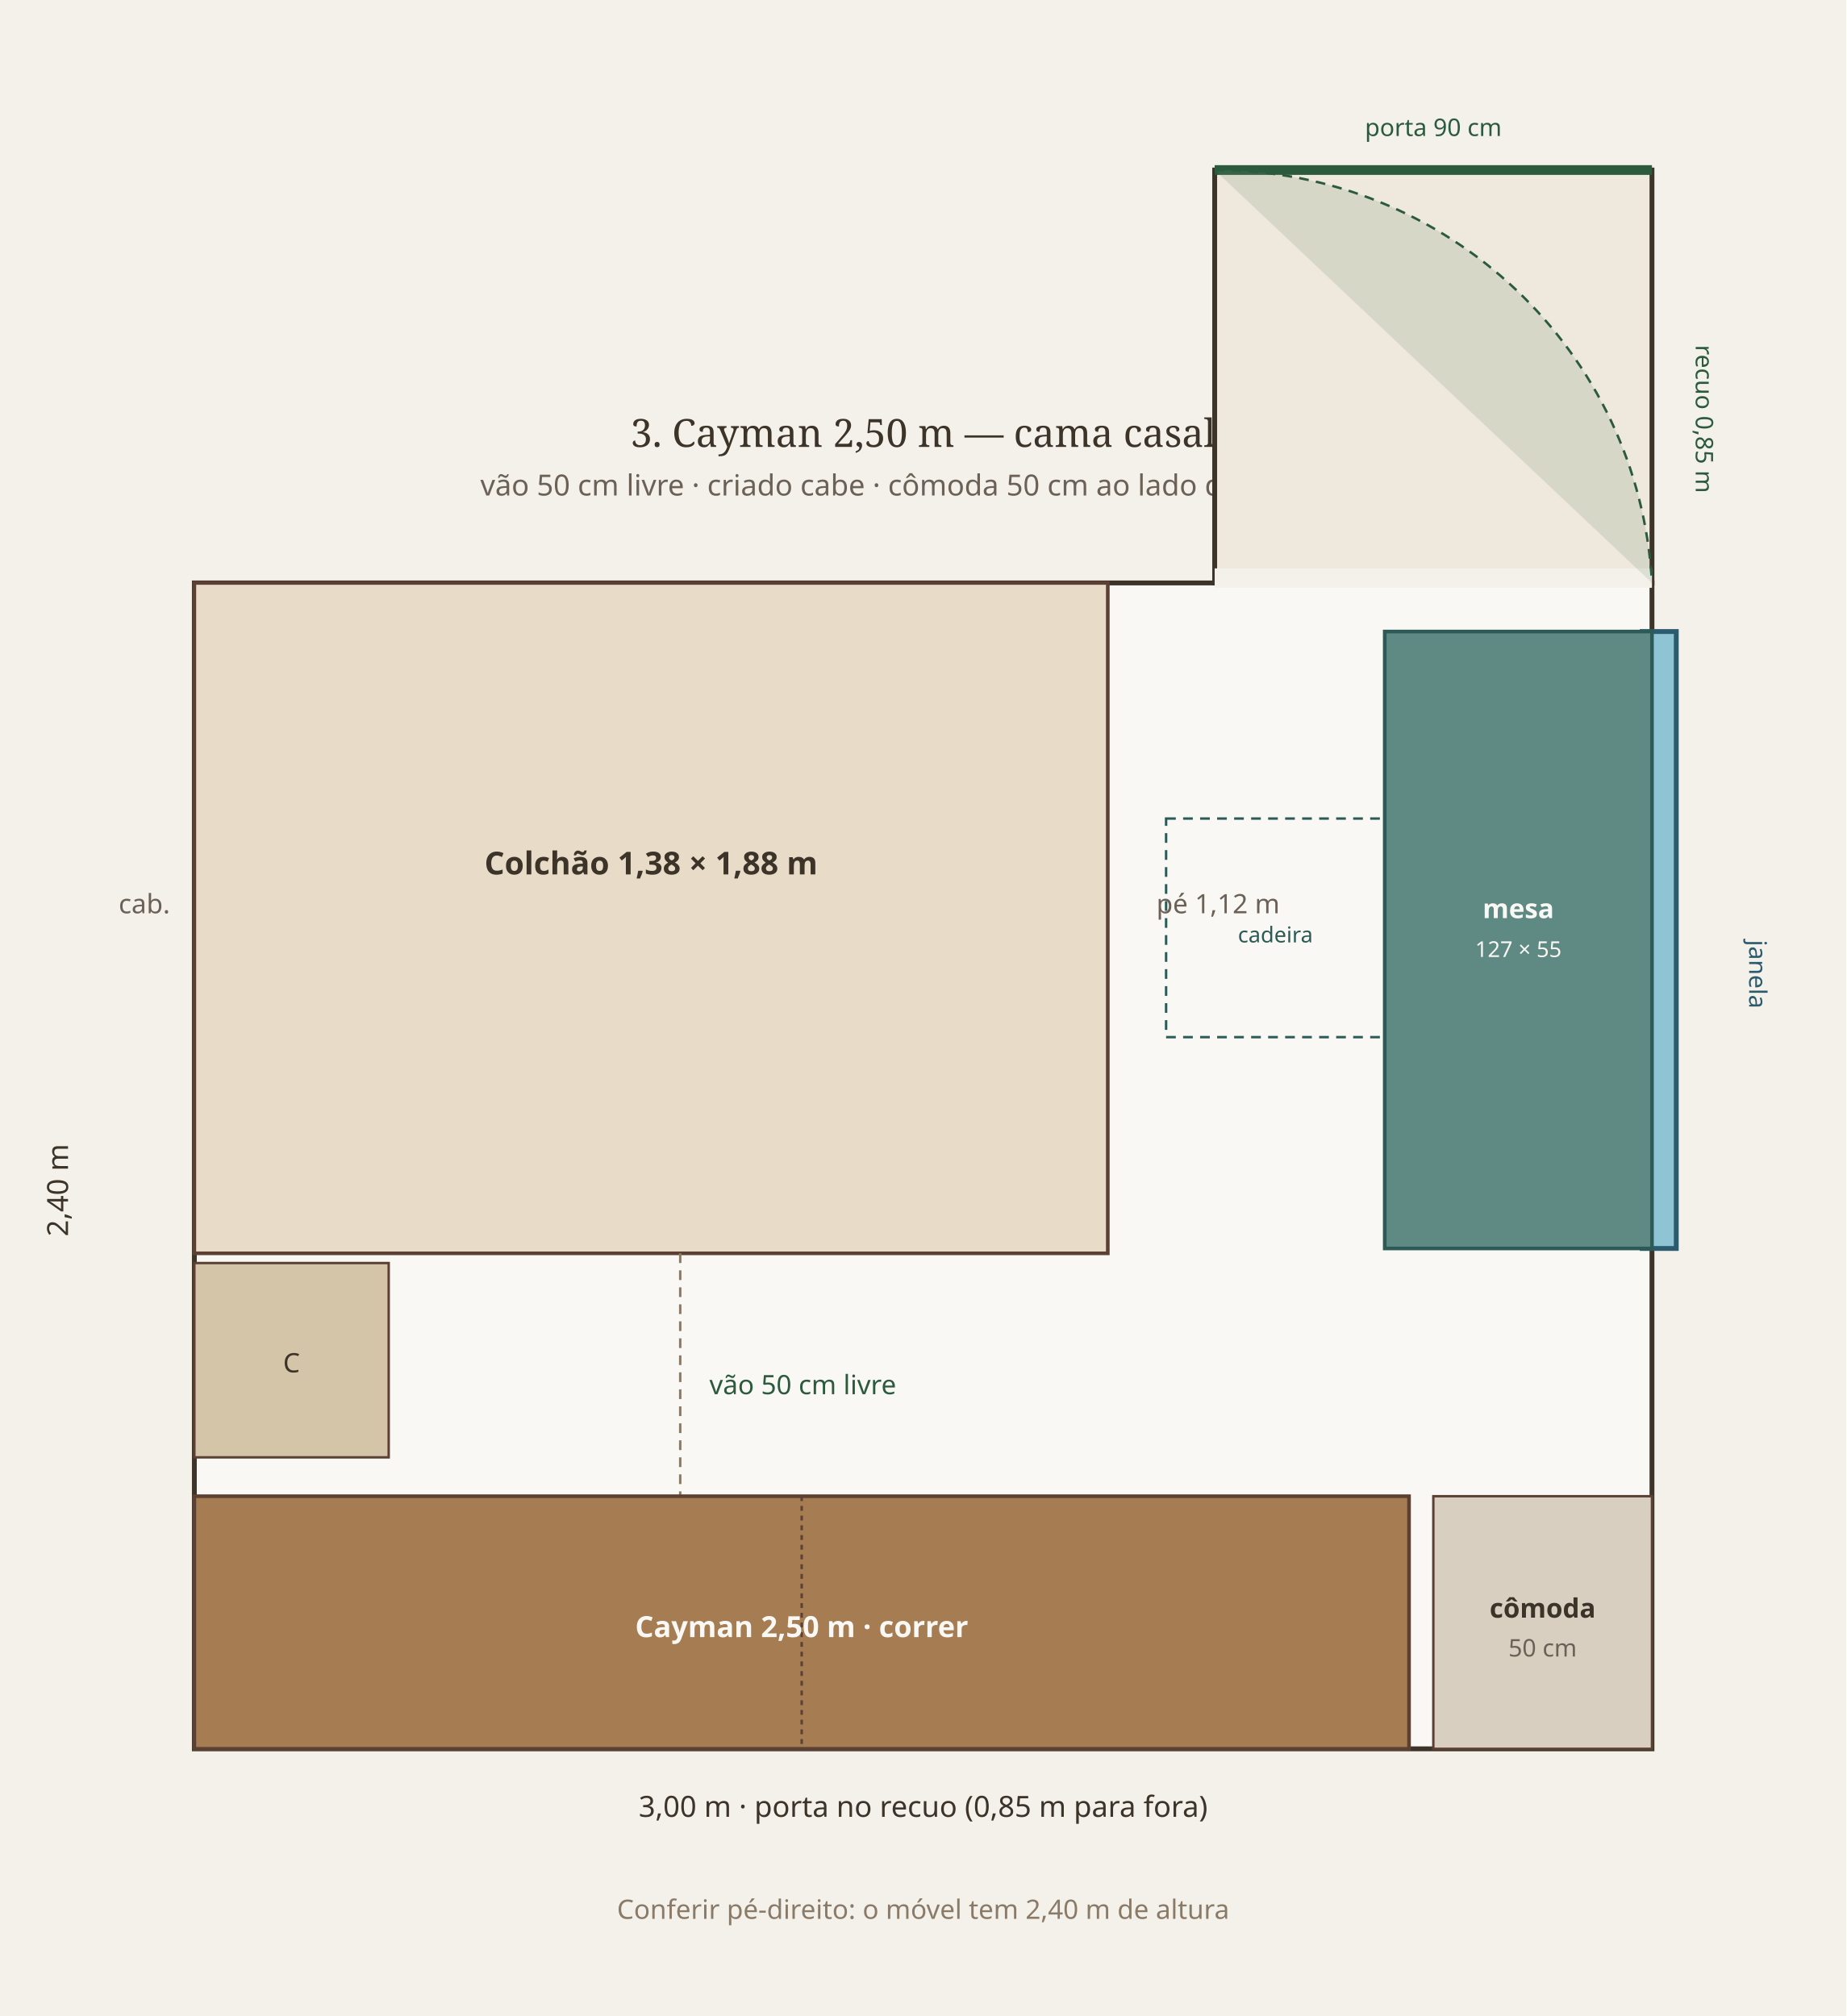
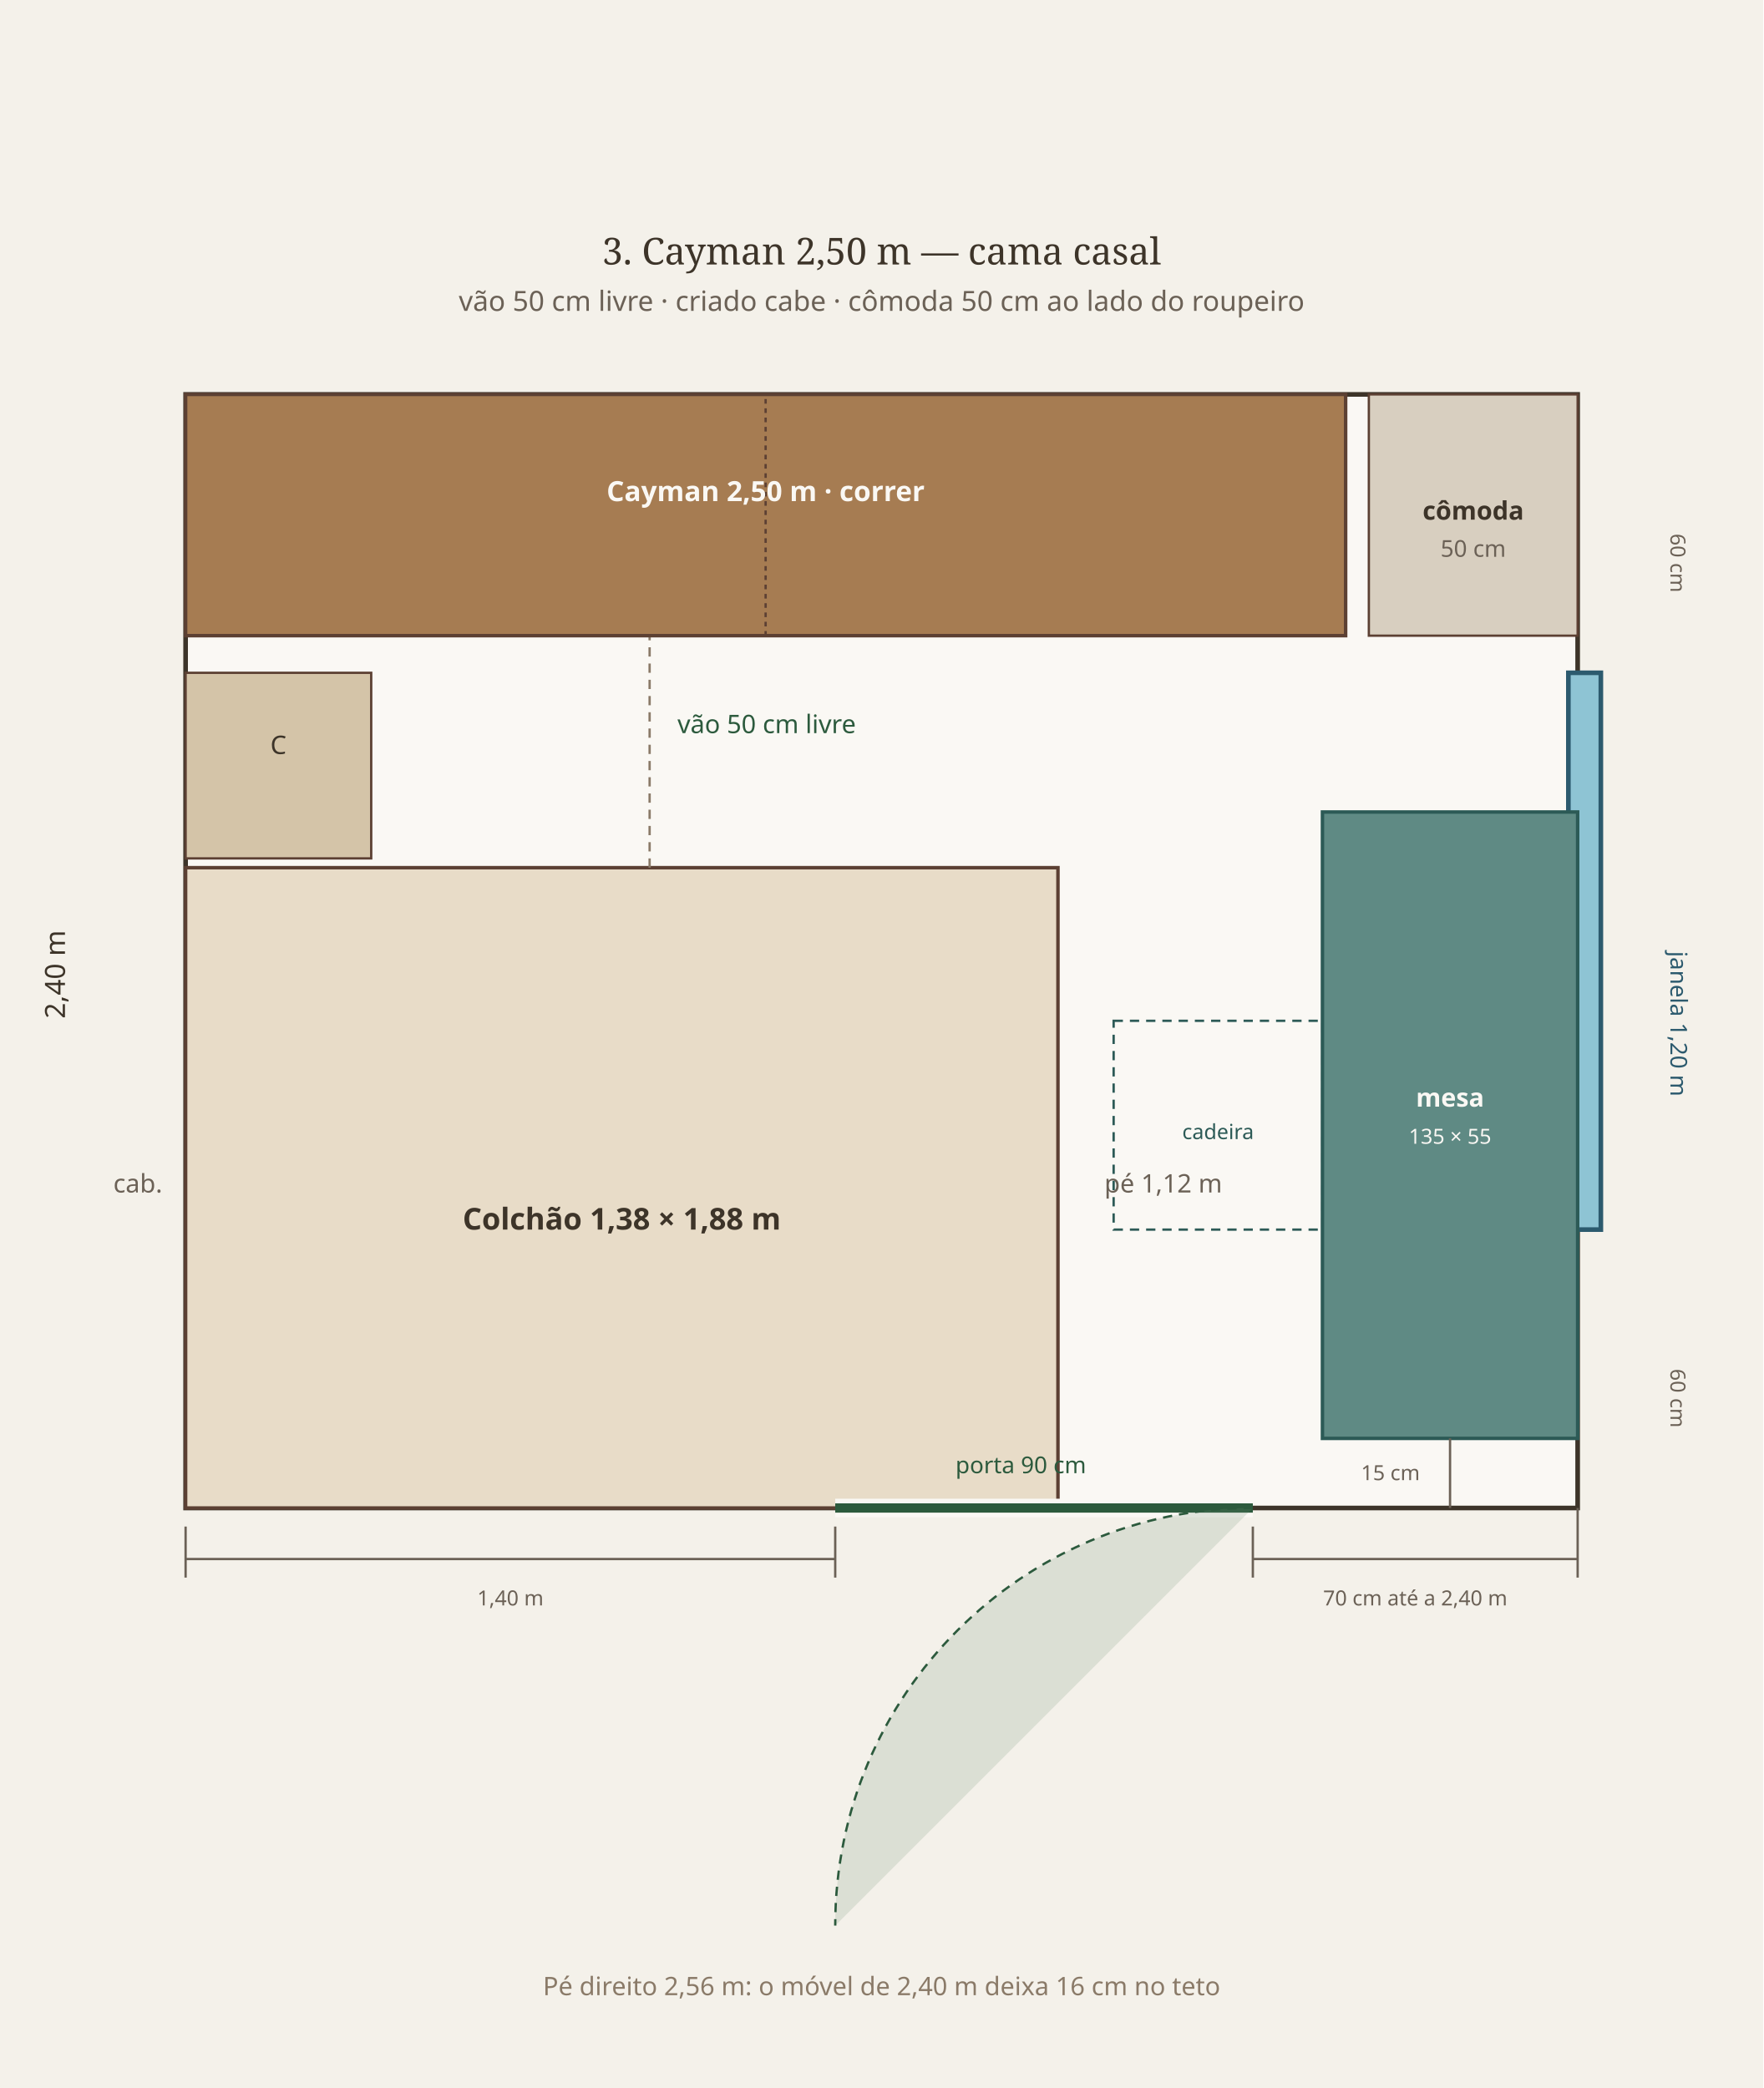
- <svg xmlns="http://www.w3.org/2000/svg" viewBox="0 -150 760 830" role="img">
-   <rect x="0" y="-150" width="760" height="830" fill="#f4f1ea" />
+ <svg xmlns="http://www.w3.org/2000/svg" viewBox="0 -80 760 900" role="img">
+   <rect x="0" y="-80" width="760" height="900" fill="#f4f1ea" />
  <text x="380" y="34" text-anchor="middle" font-family="Georgia, serif" font-size="16" fill="#3d3429">3. Cayman 2,50 m — cama casal</text>
  <text x="380" y="54" text-anchor="middle" font-family="system-ui, sans-serif" font-size="12" fill="#6b6156">vão 50 cm livre · criado cabe · cômoda 50 cm ao lado do roupeiro</text>
  <rect x="80" y="90" width="600" height="480" fill="#faf8f4" stroke="#3d3429" stroke-width="2" />
-   <rect x="80" y="90" width="376" height="276" fill="#e8dcc8" stroke="#5c4033" stroke-width="1.5" />
-   <text x="268" y="210" text-anchor="middle" font-family="system-ui, sans-serif" font-size="13" fill="#3d3429" font-weight="600">Colchão 1,38 × 1,88 m</text>
-   <text x="70" y="226" text-anchor="end" font-family="system-ui, sans-serif" font-size="11" fill="#6b6156">cab.</text>
-   <text x="476" y="226" font-family="system-ui, sans-serif" font-size="11" fill="#6b6156">pé 1,12 m</text>
-   <rect x="80" y="370" width="80" height="80" fill="#d4c4a8" stroke="#5c4033" />
-   <text x="120" y="415" text-anchor="middle" font-family="system-ui, sans-serif" font-size="11" fill="#3d3429">C</text>
-   <line x1="280" y1="366" x2="280" y2="466" stroke="#8a7a68" stroke-dasharray="4 3" />
-   <text x="292" y="424" font-family="system-ui, sans-serif" font-size="11" fill="#2c5a3d">vão 50 cm livre</text>
-   <rect x="80" y="466" width="500" height="104" fill="#a67c52" stroke="#5c4033" stroke-width="1.5" />
-   <line x1="330" y1="466" x2="330" y2="570" stroke="#5c4033" stroke-dasharray="2 2" />
-   <text x="330" y="524" text-anchor="middle" font-family="system-ui, sans-serif" font-size="12" fill="#faf8f4" font-weight="600">Cayman 2,50 m · correr</text>
-   <rect x="590" y="466" width="90" height="104" fill="#d8cfc0" stroke="#5c4033" />
-   <text x="635" y="516" text-anchor="middle" font-family="system-ui, sans-serif" font-size="11" fill="#3d3429" font-weight="600">cômoda</text>
-   <text x="635" y="532" text-anchor="middle" font-family="system-ui, sans-serif" font-size="10" fill="#6b6156">50 cm</text>
-   <rect x="500" y="-80" width="180" height="170" fill="#efe8dc" stroke="#3d3429" stroke-width="2" />
-   <rect x="500" y="84" width="180" height="8" fill="#f4f1ea" />
-   <line x1="500" y1="-80" x2="680" y2="-80" stroke="#2c5a3d" stroke-width="4" />
-   <path d="M500 -80 A180 180 0 0 1 680 90" fill="#6b8f71" fill-opacity="0.18" stroke="#2c5a3d" stroke-dasharray="4 3" />
-   <text x="590" y="-94" text-anchor="middle" font-family="system-ui, sans-serif" font-size="10" fill="#2c5a3d">porta 90 cm</text>
-   <text x="698" y="-8" font-family="system-ui, sans-serif" font-size="10" fill="#2c5a3d" transform="rotate(90 698 -8)">recuo 0,85 m</text>
-   <rect x="676" y="110" width="14" height="254" fill="#8ec4d4" stroke="#2c5a6e" stroke-width="2" />
-   <text x="720" y="237" font-family="system-ui, sans-serif" font-size="10" fill="#2c5a6e" transform="rotate(90 720 237)">janela</text>
-   <rect x="570" y="110" width="110" height="254" fill="#5f8a84" stroke="#2c5a56" stroke-width="1.5" />
-   <text x="625" y="228" text-anchor="middle" font-family="system-ui, sans-serif" font-size="11" fill="#faf8f4" font-weight="600">mesa</text>
-   <text x="625" y="244" text-anchor="middle" font-family="system-ui, sans-serif" font-size="9" fill="#faf8f4">127 × 55</text>
-   <rect x="480" y="187" width="90" height="90" fill="none" stroke="#2c5a56" stroke-dasharray="4 3" />
-   <text x="525" y="238" text-anchor="middle" font-family="system-ui, sans-serif" font-size="9" fill="#2c5a56">cadeira</text>
-   <text x="380" y="598" text-anchor="middle" font-family="system-ui, sans-serif" font-size="12" fill="#3d3429">3,00 m · porta no recuo (0,85 m para fora)</text>
+   <rect x="80" y="294" width="376" height="276" fill="#e8dcc8" stroke="#5c4033" stroke-width="1.5" />
+   <text x="268" y="450" text-anchor="middle" font-family="system-ui, sans-serif" font-size="13" fill="#3d3429" font-weight="600">Colchão 1,38 × 1,88 m</text>
+   <text x="70" y="434" text-anchor="end" font-family="system-ui, sans-serif" font-size="11" fill="#6b6156">cab.</text>
+   <text x="476" y="434" font-family="system-ui, sans-serif" font-size="11" fill="#6b6156">pé 1,12 m</text>
+   <rect x="80" y="210" width="80" height="80" fill="#d4c4a8" stroke="#5c4033" />
+   <text x="120" y="245" text-anchor="middle" font-family="system-ui, sans-serif" font-size="11" fill="#3d3429">C</text>
+   <line x1="280" y1="294" x2="280" y2="194" stroke="#8a7a68" stroke-dasharray="4 3" />
+   <text x="292" y="236" font-family="system-ui, sans-serif" font-size="11" fill="#2c5a3d">vão 50 cm livre</text>
+   <rect x="80" y="90" width="500" height="104" fill="#a67c52" stroke="#5c4033" stroke-width="1.5" />
+   <line x1="330" y1="194" x2="330" y2="90" stroke="#5c4033" stroke-dasharray="2 2" />
+   <text x="330" y="136" text-anchor="middle" font-family="system-ui, sans-serif" font-size="12" fill="#faf8f4" font-weight="600">Cayman 2,50 m · correr</text>
+   <rect x="590" y="90" width="90" height="104" fill="#d8cfc0" stroke="#5c4033" />
+   <text x="635" y="144" text-anchor="middle" font-family="system-ui, sans-serif" font-size="11" fill="#3d3429" font-weight="600">cômoda</text>
+   <text x="635" y="160" text-anchor="middle" font-family="system-ui, sans-serif" font-size="10" fill="#6b6156">50 cm</text>
+   <rect x="360" y="566" width="180" height="8" fill="#faf8f4" />
+   <line x1="360" y1="570" x2="540" y2="570" stroke="#2c5a3d" stroke-width="4" />
+   <path d="M540 570 A180 180 0 0 0 360 750" fill="#6b8f71" fill-opacity="0.18" stroke="#2c5a3d" stroke-dasharray="4 3" />
+   <text x="440" y="555" text-anchor="middle" font-family="system-ui, sans-serif" font-size="10" fill="#2c5a3d">porta 90 cm</text>
+   <line x1="80" y1="578" x2="80" y2="600" stroke="#6b6156" />
+   <line x1="360" y1="578" x2="360" y2="600" stroke="#6b6156" />
+   <line x1="80" y1="592" x2="360" y2="592" stroke="#6b6156" />
+   <text x="220" y="612" text-anchor="middle" font-family="system-ui, sans-serif" font-size="9" fill="#6b6156">1,40 m</text>
+   <line x1="540" y1="578" x2="540" y2="600" stroke="#6b6156" />
+   <line x1="680" y1="570" x2="680" y2="600" stroke="#6b6156" />
+   <line x1="540" y1="592" x2="680" y2="592" stroke="#6b6156" />
+   <text x="610" y="612" text-anchor="middle" font-family="system-ui, sans-serif" font-size="9" fill="#6b6156">70 cm até a 2,40 m</text>
+   <rect x="676" y="210" width="14" height="240" fill="#8ec4d4" stroke="#2c5a6e" stroke-width="2" />
+   <text x="720" y="150" font-family="system-ui, sans-serif" font-size="9" fill="#6b6156" transform="rotate(90 720 150)">60 cm</text>
+   <text x="720" y="330" font-family="system-ui, sans-serif" font-size="10" fill="#2c5a6e" transform="rotate(90 720 330)">janela 1,20 m</text>
+   <text x="720" y="510" font-family="system-ui, sans-serif" font-size="9" fill="#6b6156" transform="rotate(90 720 510)">60 cm</text>
+   <rect x="570" y="270" width="110" height="270" fill="#5f8a84" stroke="#2c5a56" stroke-width="1.5" />
+   <text x="625" y="397" text-anchor="middle" font-family="system-ui, sans-serif" font-size="11" fill="#faf8f4" font-weight="600">mesa</text>
+   <text x="625" y="413" text-anchor="middle" font-family="system-ui, sans-serif" font-size="9" fill="#faf8f4">135 × 55</text>
+   <rect x="480" y="360" width="90" height="90" fill="none" stroke="#2c5a56" stroke-dasharray="4 3" />
+   <text x="525" y="411" text-anchor="middle" font-family="system-ui, sans-serif" font-size="9" fill="#2c5a56">cadeira</text>
+   <line x1="625" y1="540" x2="625" y2="570" stroke="#6b6156" />
+   <text x="612" y="558" text-anchor="end" font-family="system-ui, sans-serif" font-size="9" fill="#6b6156">15 cm</text>
  <text x="28" y="340" text-anchor="middle" font-family="system-ui, sans-serif" font-size="12" fill="#3d3429" transform="rotate(-90 28 340)">2,40 m</text>
-   <text x="380" y="640" text-anchor="middle" font-family="system-ui, sans-serif" font-size="11" fill="#8a7a68">Conferir pé-direito: o móvel tem 2,40 m de altura</text>
+   <text x="380" y="780" text-anchor="middle" font-family="system-ui, sans-serif" font-size="11" fill="#8a7a68">Pé direito 2,56 m: o móvel de 2,40 m deixa 16 cm no teto</text>
</svg>
